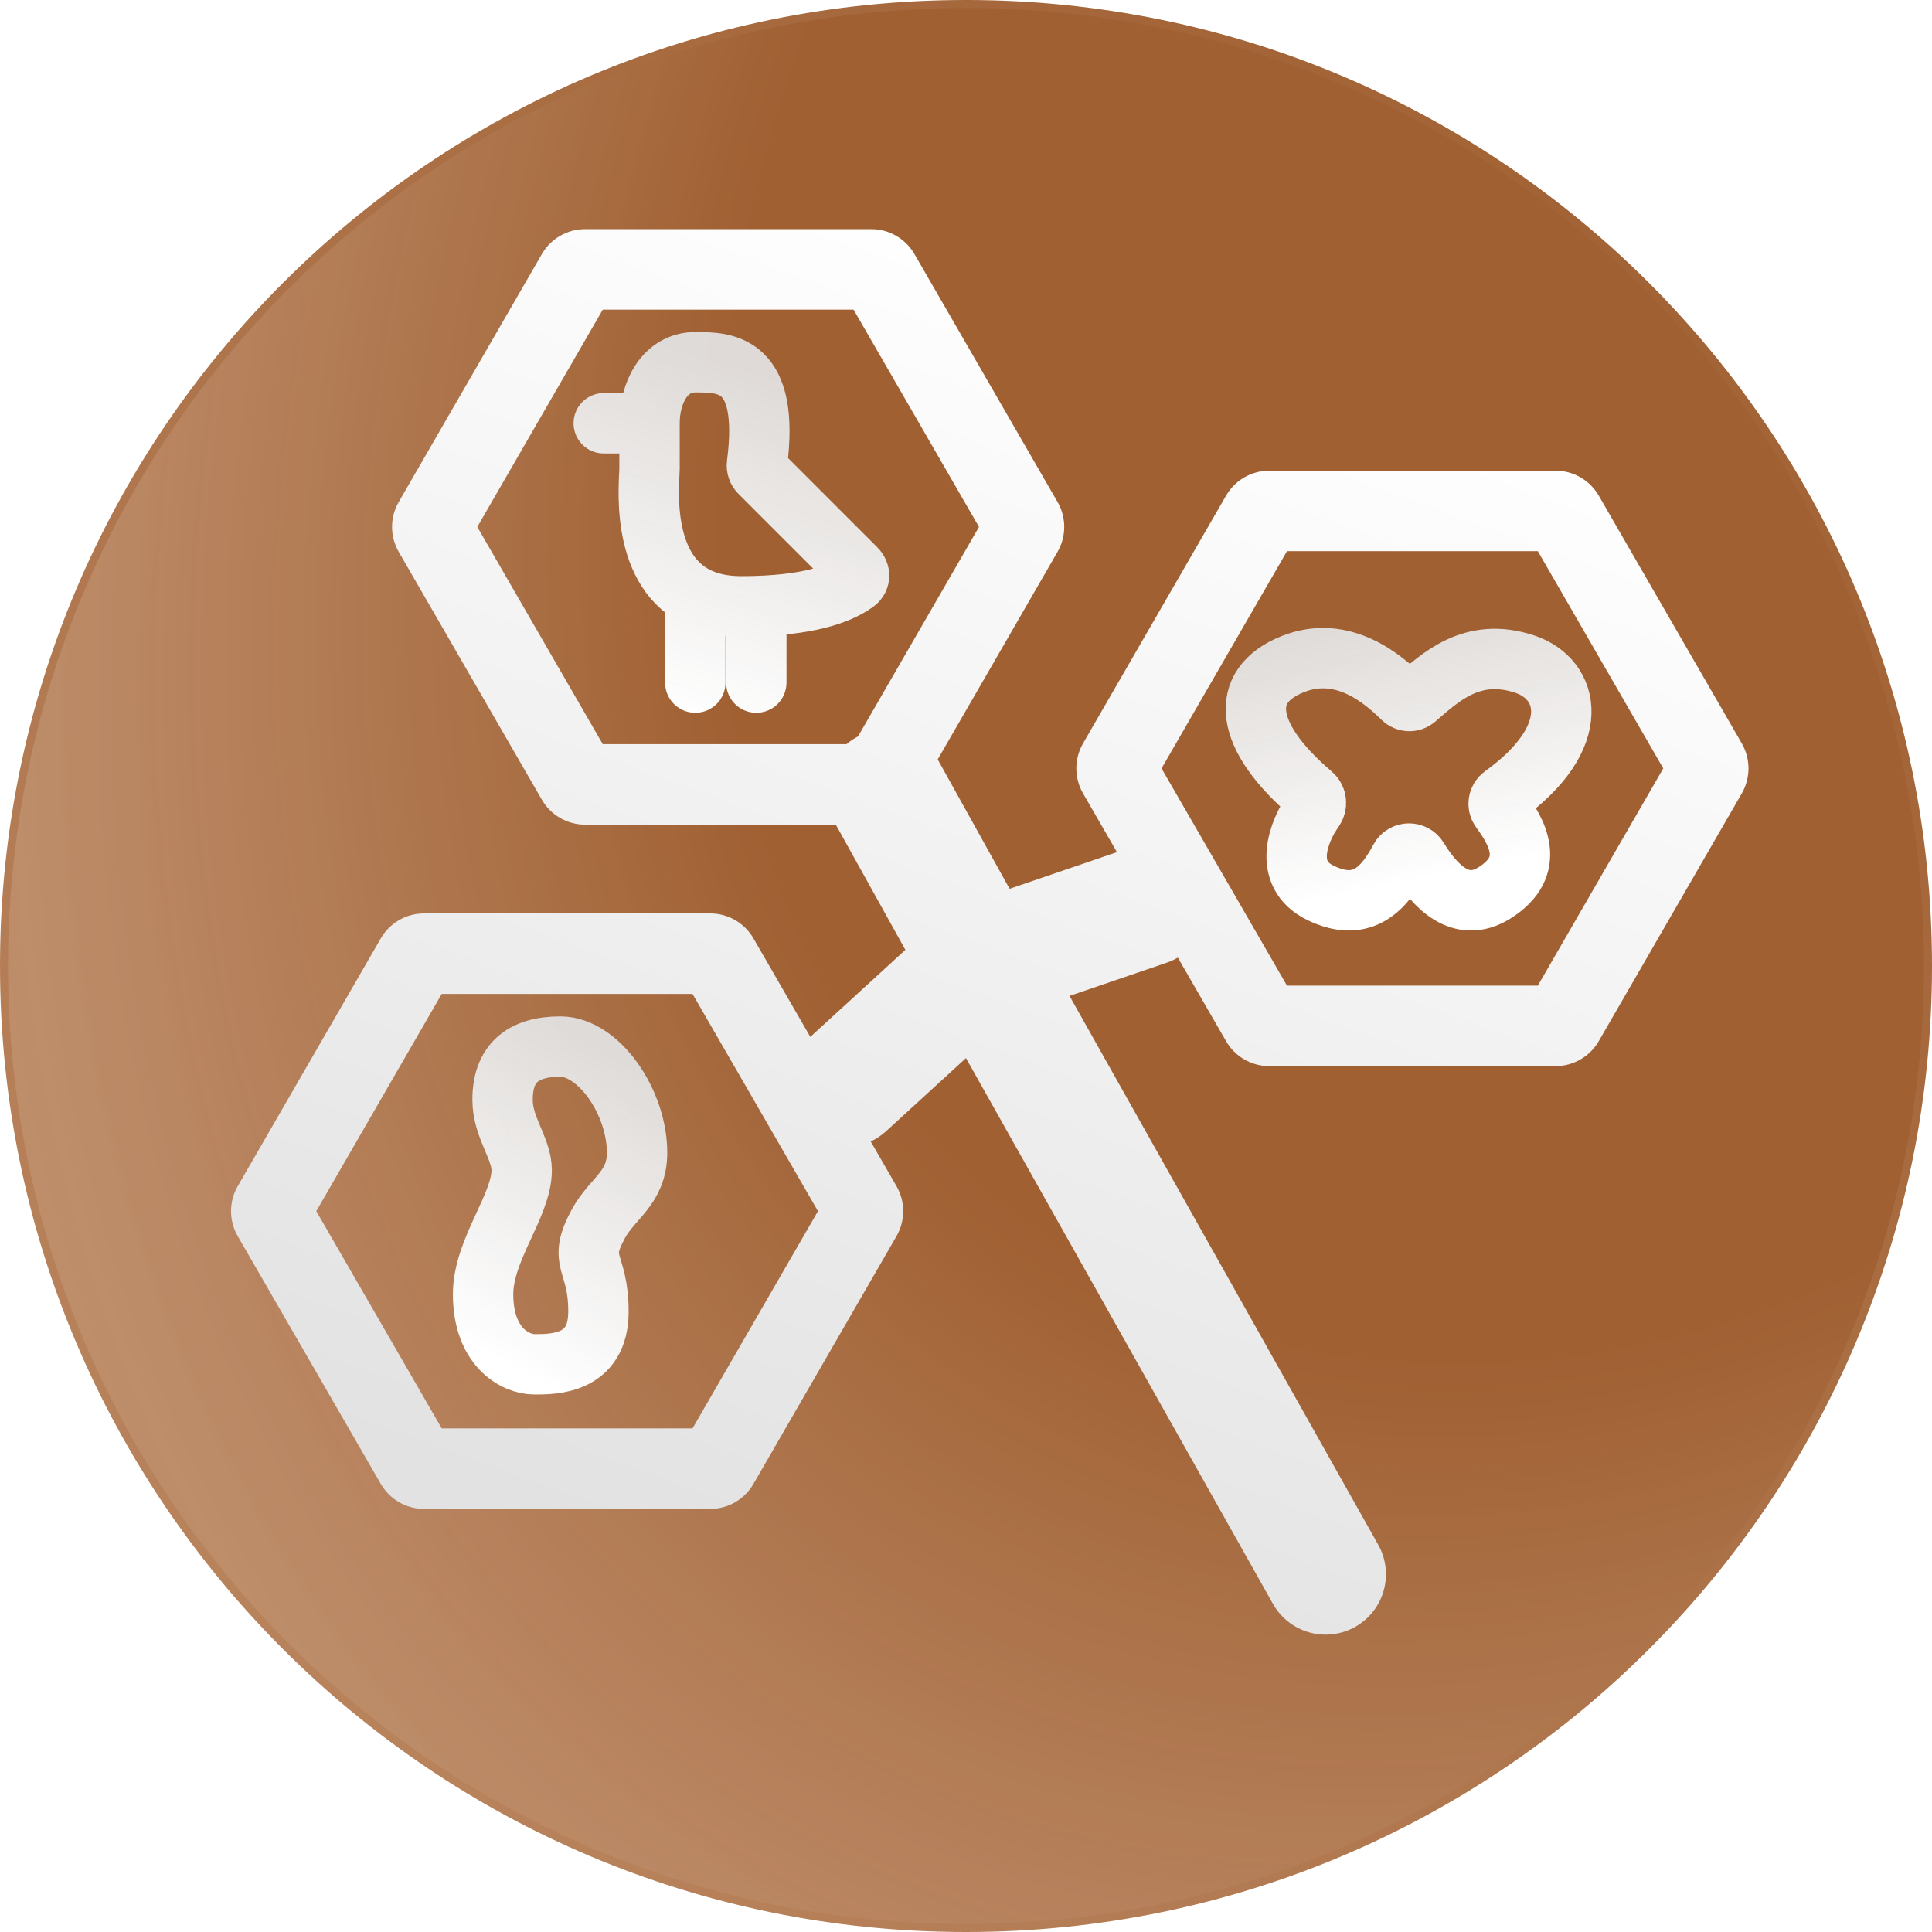
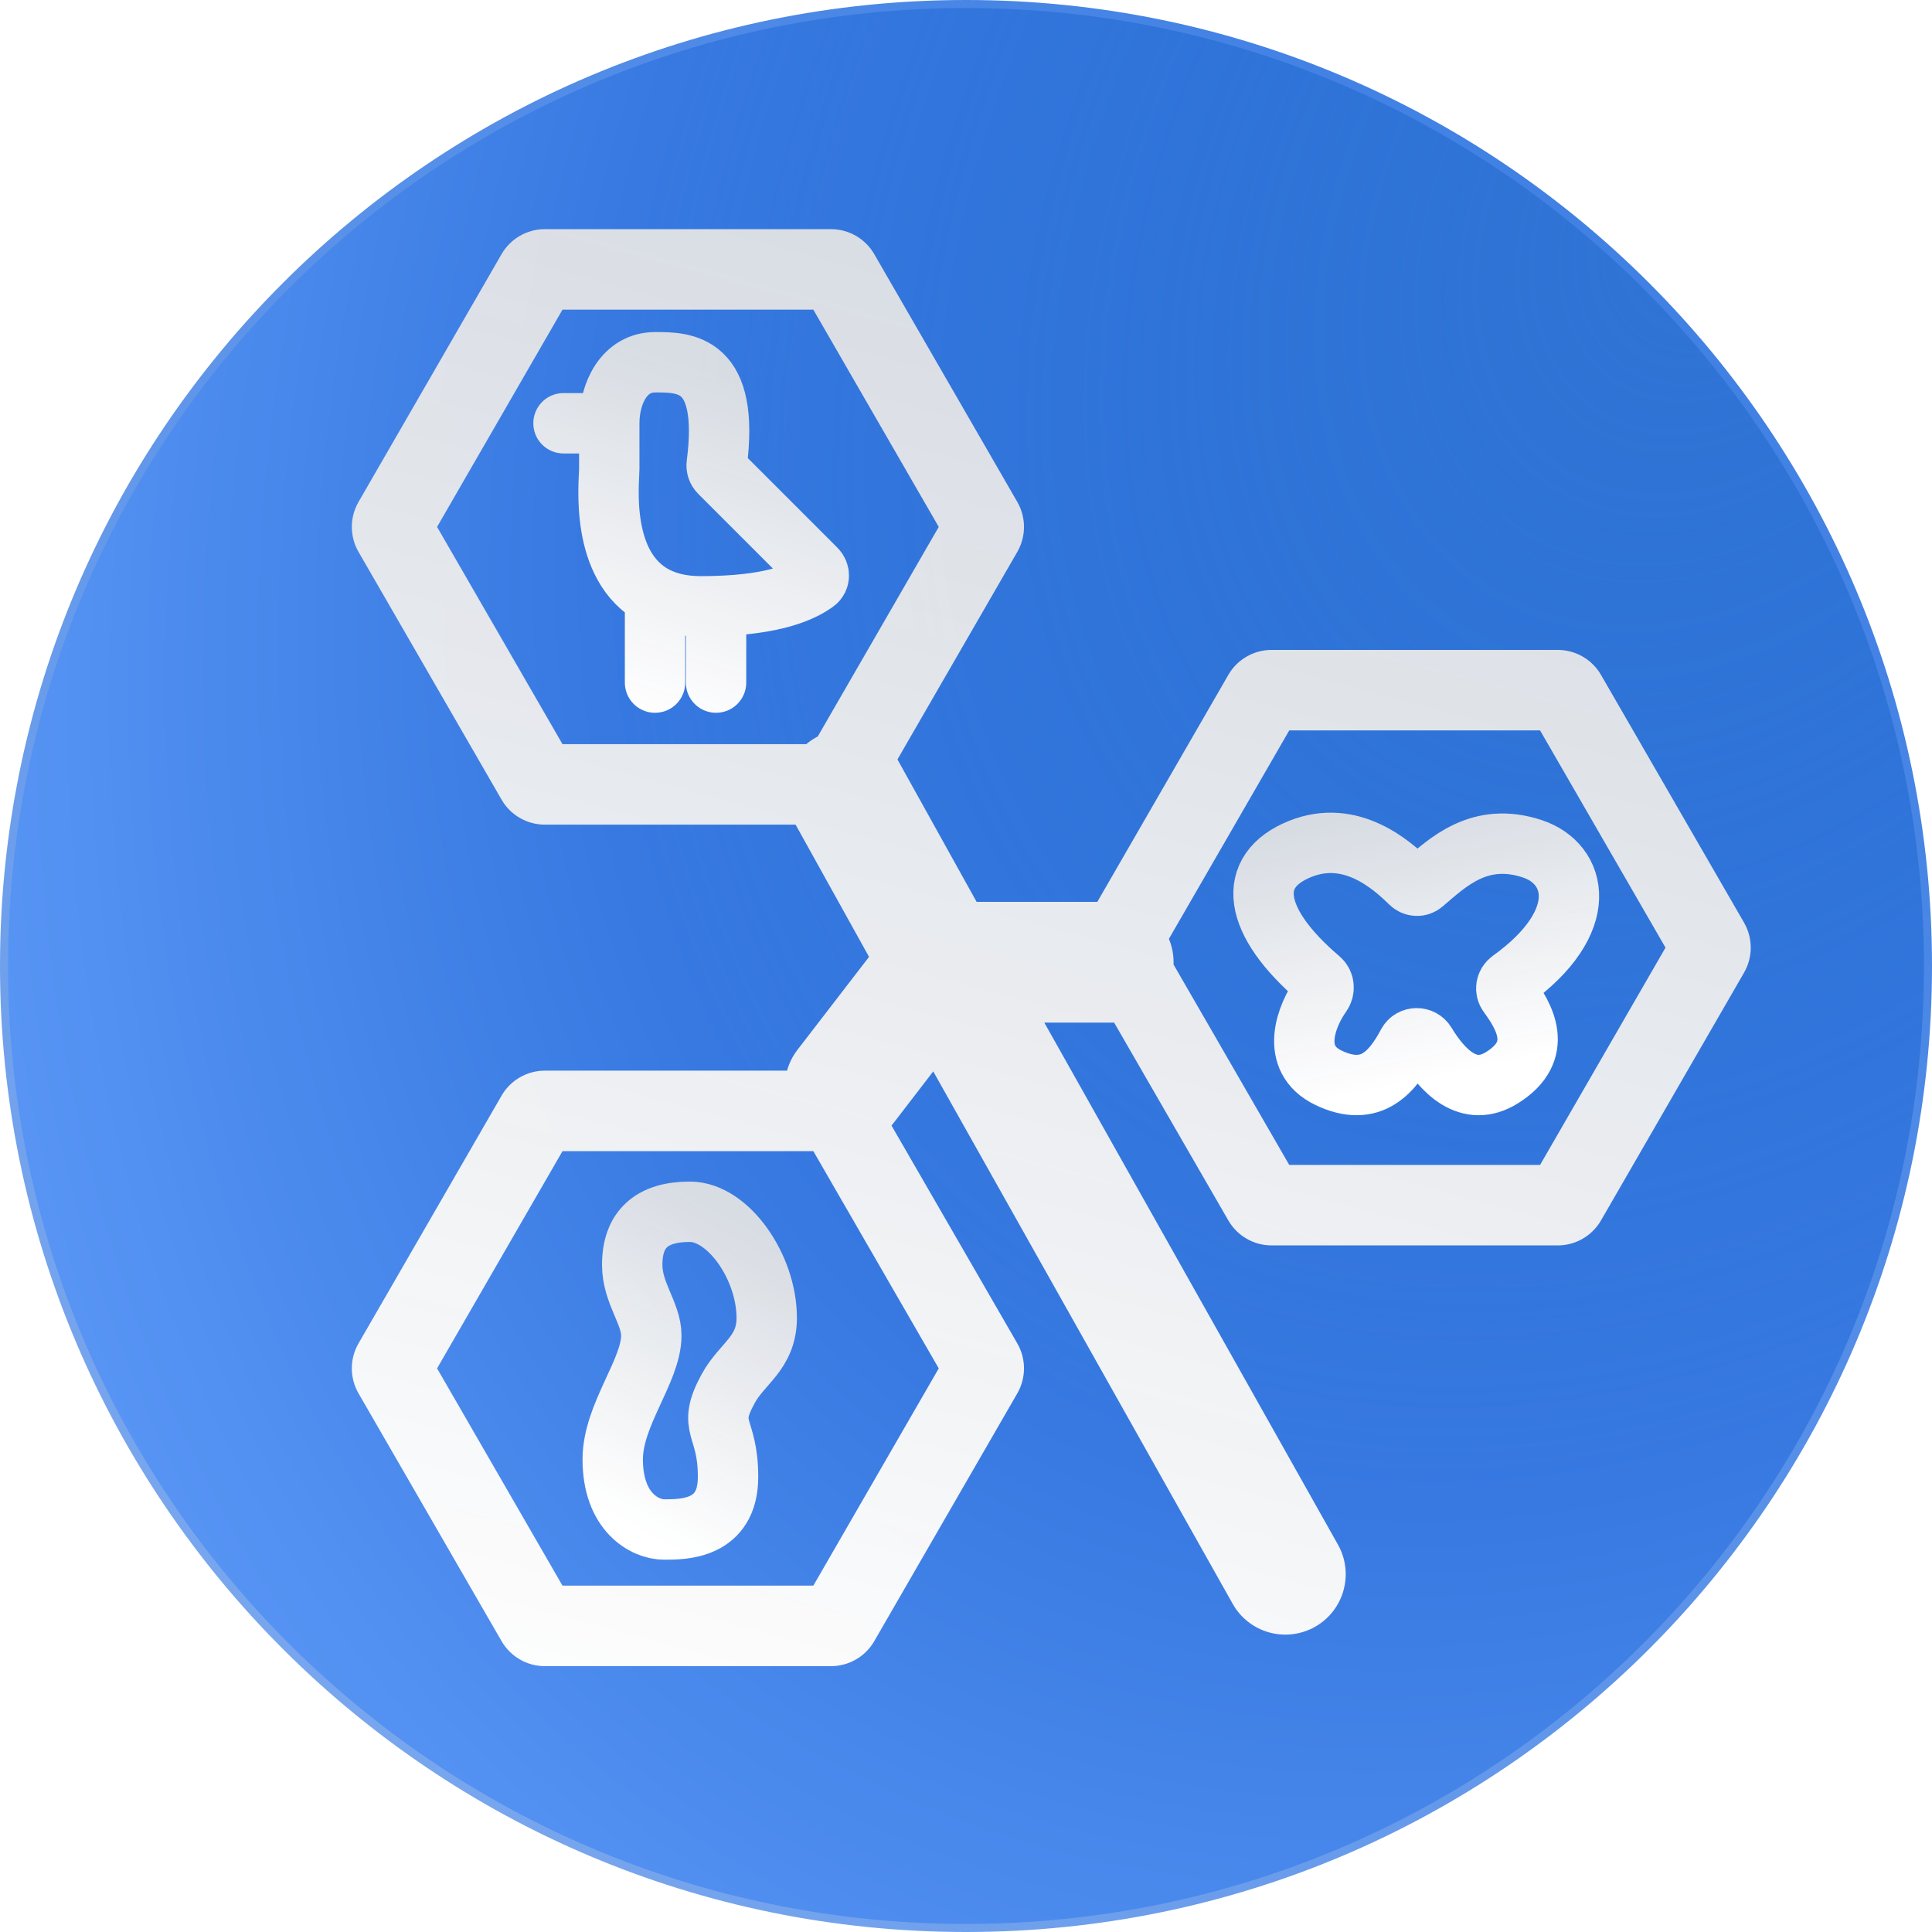
<svg xmlns="http://www.w3.org/2000/svg" width="48" height="48" viewBox="0 0 48 48" fill="none">
-   <rect x="0.1" y="0.1" width="47.8" height="47.8" rx="23.9" fill="#A06032" fill-opacity="0.5" />
-   <rect x="0.1" y="0.1" width="47.8" height="47.8" rx="23.9" fill="url(#paint0_radial_2945_12023)" />
-   <rect x="0.1" y="0.1" width="47.8" height="47.8" rx="23.9" stroke="url(#paint1_linear_2945_12023)" stroke-width="0.2" />
-   <path fill-rule="evenodd" clip-rule="evenodd" d="M14.536 5.693C14.093 5.693 13.683 5.93 13.462 6.313L9.907 12.471C9.685 12.854 9.685 13.327 9.907 13.711L13.462 19.868C13.683 20.252 14.093 20.488 14.536 20.488L20.765 20.488L22.494 23.599L20.132 25.761L18.719 23.314C18.497 22.93 18.088 22.694 17.645 22.694H10.535C10.092 22.694 9.683 22.93 9.461 23.314L5.906 29.471C5.685 29.855 5.685 30.327 5.906 30.711L9.461 36.868C9.683 37.252 10.092 37.488 10.535 37.488L17.645 37.488C18.088 37.488 18.497 37.252 18.719 36.868L22.274 30.711C22.495 30.327 22.495 29.855 22.274 29.471L21.633 28.36C21.768 28.297 21.896 28.213 22.012 28.107L23.999 26.288L31.626 39.847C32.032 40.569 32.947 40.825 33.669 40.419C34.391 40.013 34.647 39.098 34.24 38.376L26.572 24.743L28.984 23.919C29.083 23.886 29.176 23.843 29.263 23.791L30.462 25.868C30.683 26.252 31.093 26.488 31.536 26.488L38.646 26.488C39.089 26.488 39.498 26.252 39.72 25.868L43.275 19.711C43.496 19.327 43.496 18.855 43.275 18.471L39.72 12.313C39.498 11.93 39.089 11.694 38.646 11.694H31.536C31.093 11.694 30.683 11.93 30.462 12.313L26.907 18.471C26.686 18.855 26.686 19.327 26.907 19.711L27.75 21.171L25.083 22.082L23.316 18.902C23.31 18.89 23.303 18.879 23.297 18.868L26.274 13.711C26.496 13.327 26.496 12.854 26.274 12.471L22.72 6.313C22.498 5.93 22.089 5.693 21.646 5.693H14.536ZM21.317 18.297L24.323 13.091L21.207 7.693L14.975 7.693L11.858 13.091L14.975 18.488H21.032C21.106 18.425 21.188 18.368 21.276 18.319C21.29 18.311 21.303 18.304 21.317 18.297ZM38.207 13.694H31.975L28.858 19.091L31.975 24.488H38.207L41.323 19.091L38.207 13.694ZM17.206 24.694H10.974L7.858 30.091L10.974 35.488H17.206L20.322 30.091L17.206 24.694Z" fill="url(#paint2_linear_2945_12023)" />
-   <path d="M37.886 16.501C36.569 16.062 35.775 16.84 35.165 17.363C35.072 17.442 34.936 17.434 34.849 17.348C34.375 16.881 33.368 16 32.116 16.501C30.762 17.042 30.902 18.296 32.602 19.74C32.711 19.833 32.722 20.001 32.639 20.117C32.262 20.645 31.839 21.714 32.81 22.185C33.885 22.706 34.417 22.021 34.783 21.339C34.877 21.165 35.128 21.162 35.231 21.332C35.645 22.015 36.293 22.708 37.128 22.185C38.198 21.516 37.679 20.655 37.28 20.114C37.199 20.003 37.225 19.847 37.337 19.767C39.377 18.3 38.987 16.868 37.886 16.501Z" stroke="url(#paint3_linear_2945_12023)" stroke-width="1.5" stroke-linecap="round" />
-   <path d="M12.486 27.319C12.485 28.021 12.962 28.526 12.961 29.076C12.96 29.955 12.004 31.043 12.002 32.151C12.001 33.469 12.801 33.896 13.279 33.896C13.757 33.897 14.866 33.898 14.868 32.593C14.869 31.289 14.324 31.4 14.87 30.397C15.216 29.764 15.827 29.519 15.828 28.641C15.829 27.38 14.876 26.003 13.92 26.002C12.965 26.001 12.487 26.44 12.486 27.319Z" stroke="url(#paint4_linear_2945_12023)" stroke-width="1.5" stroke-linecap="round" />
-   <path d="M16.137 10.516C16.137 11.527 16.137 11.043 16.137 11.653C16.137 11.965 15.88 14.079 17.274 14.813M16.137 10.516C16.137 9.758 16.516 9 17.274 9C18.02 9 19.135 9 18.807 11.532C18.797 11.607 18.822 11.684 18.876 11.738L21.274 14.136C21.368 14.23 21.369 14.384 21.262 14.462C20.934 14.704 20.264 15.013 18.791 15.058M16.137 10.516H15M17.274 14.813C17.572 14.97 17.944 15.064 18.411 15.064C18.543 15.064 18.67 15.062 18.791 15.058M17.274 14.813V16.959M18.791 15.058L18.79 16.959" stroke="url(#paint5_linear_2945_12023)" stroke-width="1.5" stroke-linecap="round" />
+   <rect x="0.1" y="0.1" width="47.8" height="47.8" rx="23.9" fill="#397BE3" fill-opacity="0.5" />
+   <rect x="0.1" y="0.1" width="47.8" height="47.8" rx="23.9" fill="url(#paint0_radial_2857_12964)" />
+   <rect x="0.1" y="0.1" width="47.8" height="47.8" rx="23.9" stroke="url(#paint1_linear_2857_12964)" stroke-width="0.2" />
+   <path d="M15.137 10.516C15.137 11.527 15.137 11.043 15.137 11.653C15.137 11.965 14.88 14.079 16.274 14.813M15.137 10.516C15.137 9.758 15.516 9 16.274 9C17.02 9 18.135 9 17.807 11.532C17.797 11.607 17.822 11.684 17.876 11.738L20.274 14.136C20.368 14.23 20.369 14.384 20.262 14.462C19.934 14.704 19.264 15.013 17.791 15.058M15.137 10.516H14M16.274 14.813C16.572 14.97 16.944 15.064 17.411 15.064C17.543 15.064 17.67 15.062 17.791 15.058M16.274 14.813V16.959M17.791 15.058L17.79 16.959" stroke="url(#paint2_linear_2857_12964)" stroke-width="1.5" stroke-linecap="round" />
+   <path d="M38.076 21.09C36.76 20.651 35.965 21.429 35.355 21.951C35.262 22.031 35.126 22.023 35.039 21.937C34.565 21.47 33.559 20.589 32.306 21.09C30.952 21.631 31.092 22.885 32.793 24.329C32.902 24.422 32.913 24.59 32.829 24.706C32.452 25.234 32.029 26.303 33 26.774C34.075 27.295 34.608 26.61 34.973 25.928C35.067 25.754 35.319 25.751 35.421 25.921C35.835 26.605 36.483 27.297 37.318 26.774C38.388 26.105 37.869 25.244 37.471 24.703C37.389 24.592 37.415 24.436 37.527 24.356C39.568 22.889 39.177 21.457 38.076 21.09Z" stroke="url(#paint3_linear_2857_12964)" stroke-width="1.5" stroke-linecap="round" />
+   <path d="M15.707 31.423C15.706 32.126 16.183 32.63 16.182 33.181C16.181 34.059 15.224 35.147 15.223 36.255C15.222 37.573 16.022 38 16.5 38C16.977 38.001 18.087 38.002 18.088 36.697C18.09 35.393 17.544 35.504 18.091 34.501C18.436 33.867 19.047 33.623 19.049 32.745C19.05 31.483 18.096 30.107 17.141 30.106C16.186 30.105 15.708 30.544 15.707 31.423Z" stroke="url(#paint4_linear_2857_12964)" stroke-width="1.5" stroke-linecap="round" />
+   <path fill-rule="evenodd" clip-rule="evenodd" d="M13.536 5.693C13.093 5.693 12.684 5.93 12.462 6.313L8.907 12.471C8.686 12.854 8.686 13.327 8.907 13.711L12.462 19.868C12.684 20.252 13.093 20.488 13.536 20.488L19.766 20.488L21.591 23.773L19.811 26.085C19.689 26.243 19.604 26.419 19.554 26.6H13.536C13.093 26.6 12.684 26.836 12.462 27.22L8.907 33.377C8.686 33.761 8.686 34.234 8.907 34.617L12.462 40.775C12.684 41.158 13.093 41.395 13.536 41.395H20.646C21.089 41.395 21.498 41.158 21.72 40.775L25.275 34.617C25.496 34.234 25.496 33.761 25.275 33.377L22.149 27.964C22.163 27.948 22.176 27.931 22.189 27.915L23.186 26.619L30.626 39.847C31.032 40.569 31.947 40.825 32.669 40.419C33.391 40.013 33.647 39.098 33.241 38.376L25.946 25.407H27.657C27.665 25.407 27.672 25.407 27.68 25.406L30.518 30.322C30.739 30.705 31.149 30.942 31.592 30.942L38.702 30.942C39.145 30.942 39.554 30.705 39.776 30.322L43.331 24.164C43.552 23.781 43.552 23.308 43.331 22.924L39.776 16.767C39.554 16.383 39.145 16.147 38.702 16.147L31.592 16.147C31.149 16.147 30.739 16.383 30.518 16.767L27.262 22.407H24.264L22.316 18.902C22.31 18.89 22.304 18.879 22.297 18.868L25.275 13.711C25.496 13.327 25.496 12.854 25.275 12.471L21.72 6.313C21.498 5.93 21.089 5.693 20.646 5.693H13.536ZM20.317 18.297L23.323 13.091L20.207 7.693H13.975L10.859 13.091L13.975 18.488H20.032C20.107 18.425 20.188 18.368 20.277 18.319C20.29 18.311 20.304 18.304 20.317 18.297ZM29.156 23.963C29.157 23.944 29.157 23.925 29.157 23.907C29.157 23.701 29.116 23.504 29.041 23.326L32.031 18.147H38.263L41.379 23.544L38.263 28.942H32.031L29.156 23.963ZM20.207 28.6H13.975L10.859 33.997L13.975 39.395H20.207L23.323 33.997L20.207 28.6Z" fill="url(#paint5_linear_2857_12964)" />
  <defs>
-     <radialGradient id="paint0_radial_2945_12023" cx="0" cy="0" r="1" gradientUnits="userSpaceOnUse" gradientTransform="translate(42.8547 4.99954) rotate(119.968) scale(62.0076 45.241)">
-       <stop stop-color="#A06032" />
-       <stop offset="0.497" stop-color="#A06032" />
-       <stop offset="1" stop-color="#C3926F" stop-opacity="0.69" />
+     <radialGradient id="paint0_radial_2857_12964" cx="0" cy="0" r="1" gradientUnits="userSpaceOnUse" gradientTransform="translate(42.8547 4.99954) rotate(119.968) scale(62.0076 45.241)">
+       <stop stop-color="#0054C8" stop-opacity="0.69" />
+       <stop offset="0.563" stop-color="#3779E1" />
+       <stop offset="1" stop-color="#66A1FD" />
    </radialGradient>
-     <linearGradient id="paint1_linear_2945_12023" x1="-11.539" y1="57.599" x2="42.081" y2="0.926" gradientUnits="userSpaceOnUse">
-       <stop stop-color="#C3926F" />
-       <stop offset="1" stop-color="#A06032" />
+     <linearGradient id="paint1_linear_2857_12964" x1="-11.539" y1="57.599" x2="42.081" y2="0.926" gradientUnits="userSpaceOnUse">
+       <stop stop-color="#94B9F3" />
+       <stop offset="1" stop-color="#3B7DE3" />
    </linearGradient>
-     <linearGradient id="paint2_linear_2945_12023" x1="25.09" y1="5.693" x2="13.5" y2="37.5" gradientUnits="userSpaceOnUse">
-       <stop stop-color="white" />
-       <stop offset="1" stop-color="#E2E2E2" />
-     </linearGradient>
-     <linearGradient id="paint3_linear_2945_12023" x1="34.403" y1="15.06" x2="35.788" y2="21.737" gradientUnits="userSpaceOnUse">
+     <linearGradient id="paint2_linear_2857_12964" x1="17.222" y1="9" x2="14.527" y2="17.341" gradientUnits="userSpaceOnUse">
      <stop stop-color="#E3E3E3" stop-opacity="0.933" />
      <stop offset="1" stop-color="white" />
    </linearGradient>
-     <linearGradient id="paint4_linear_2945_12023" x1="14.7" y1="25.898" x2="10.87" y2="32.966" gradientUnits="userSpaceOnUse">
+     <linearGradient id="paint3_linear_2857_12964" x1="34.795" y1="20" x2="36.179" y2="26.677" gradientUnits="userSpaceOnUse">
      <stop stop-color="#E3E3E3" stop-opacity="0.933" />
      <stop offset="1" stop-color="white" />
    </linearGradient>
-     <linearGradient id="paint5_linear_2945_12023" x1="18.222" y1="9" x2="15.527" y2="17.341" gradientUnits="userSpaceOnUse">
+     <linearGradient id="paint4_linear_2857_12964" x1="17.92" y1="30.002" x2="14.09" y2="37.07" gradientUnits="userSpaceOnUse">
+       <stop stop-color="#E3E3E3" stop-opacity="0.933" />
+       <stop offset="1" stop-color="white" />
+     </linearGradient>
+     <linearGradient id="paint5_linear_2857_12964" x1="26.119" y1="5.193" x2="15.482" y2="44.817" gradientUnits="userSpaceOnUse">
      <stop stop-color="#E3E3E3" stop-opacity="0.933" />
      <stop offset="1" stop-color="white" />
    </linearGradient>
  </defs>
</svg>
